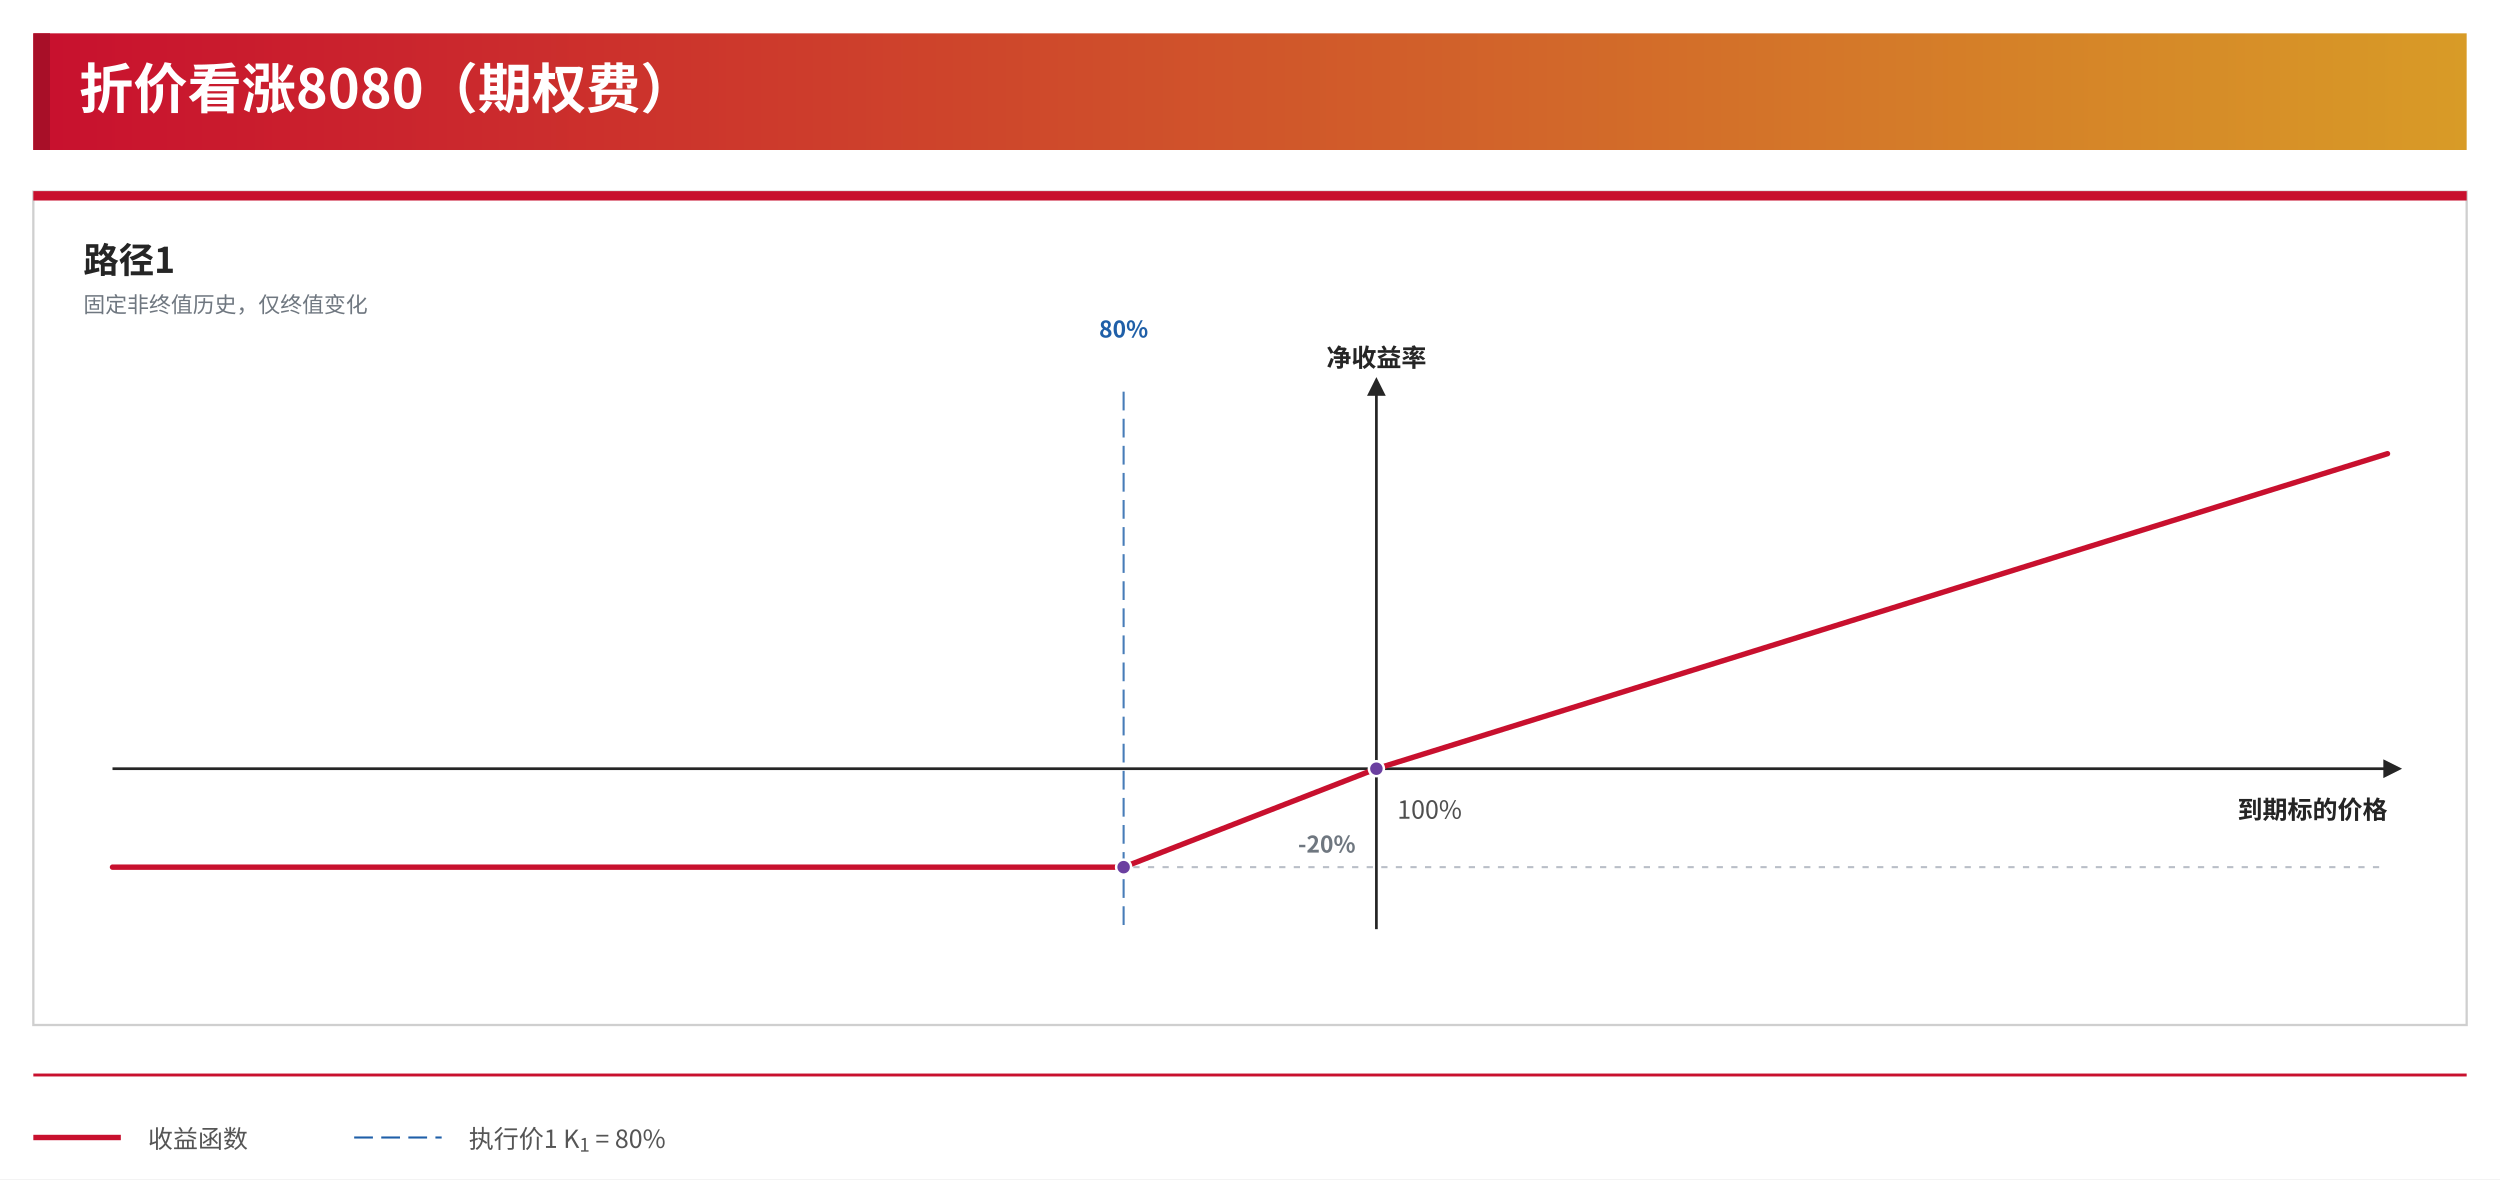
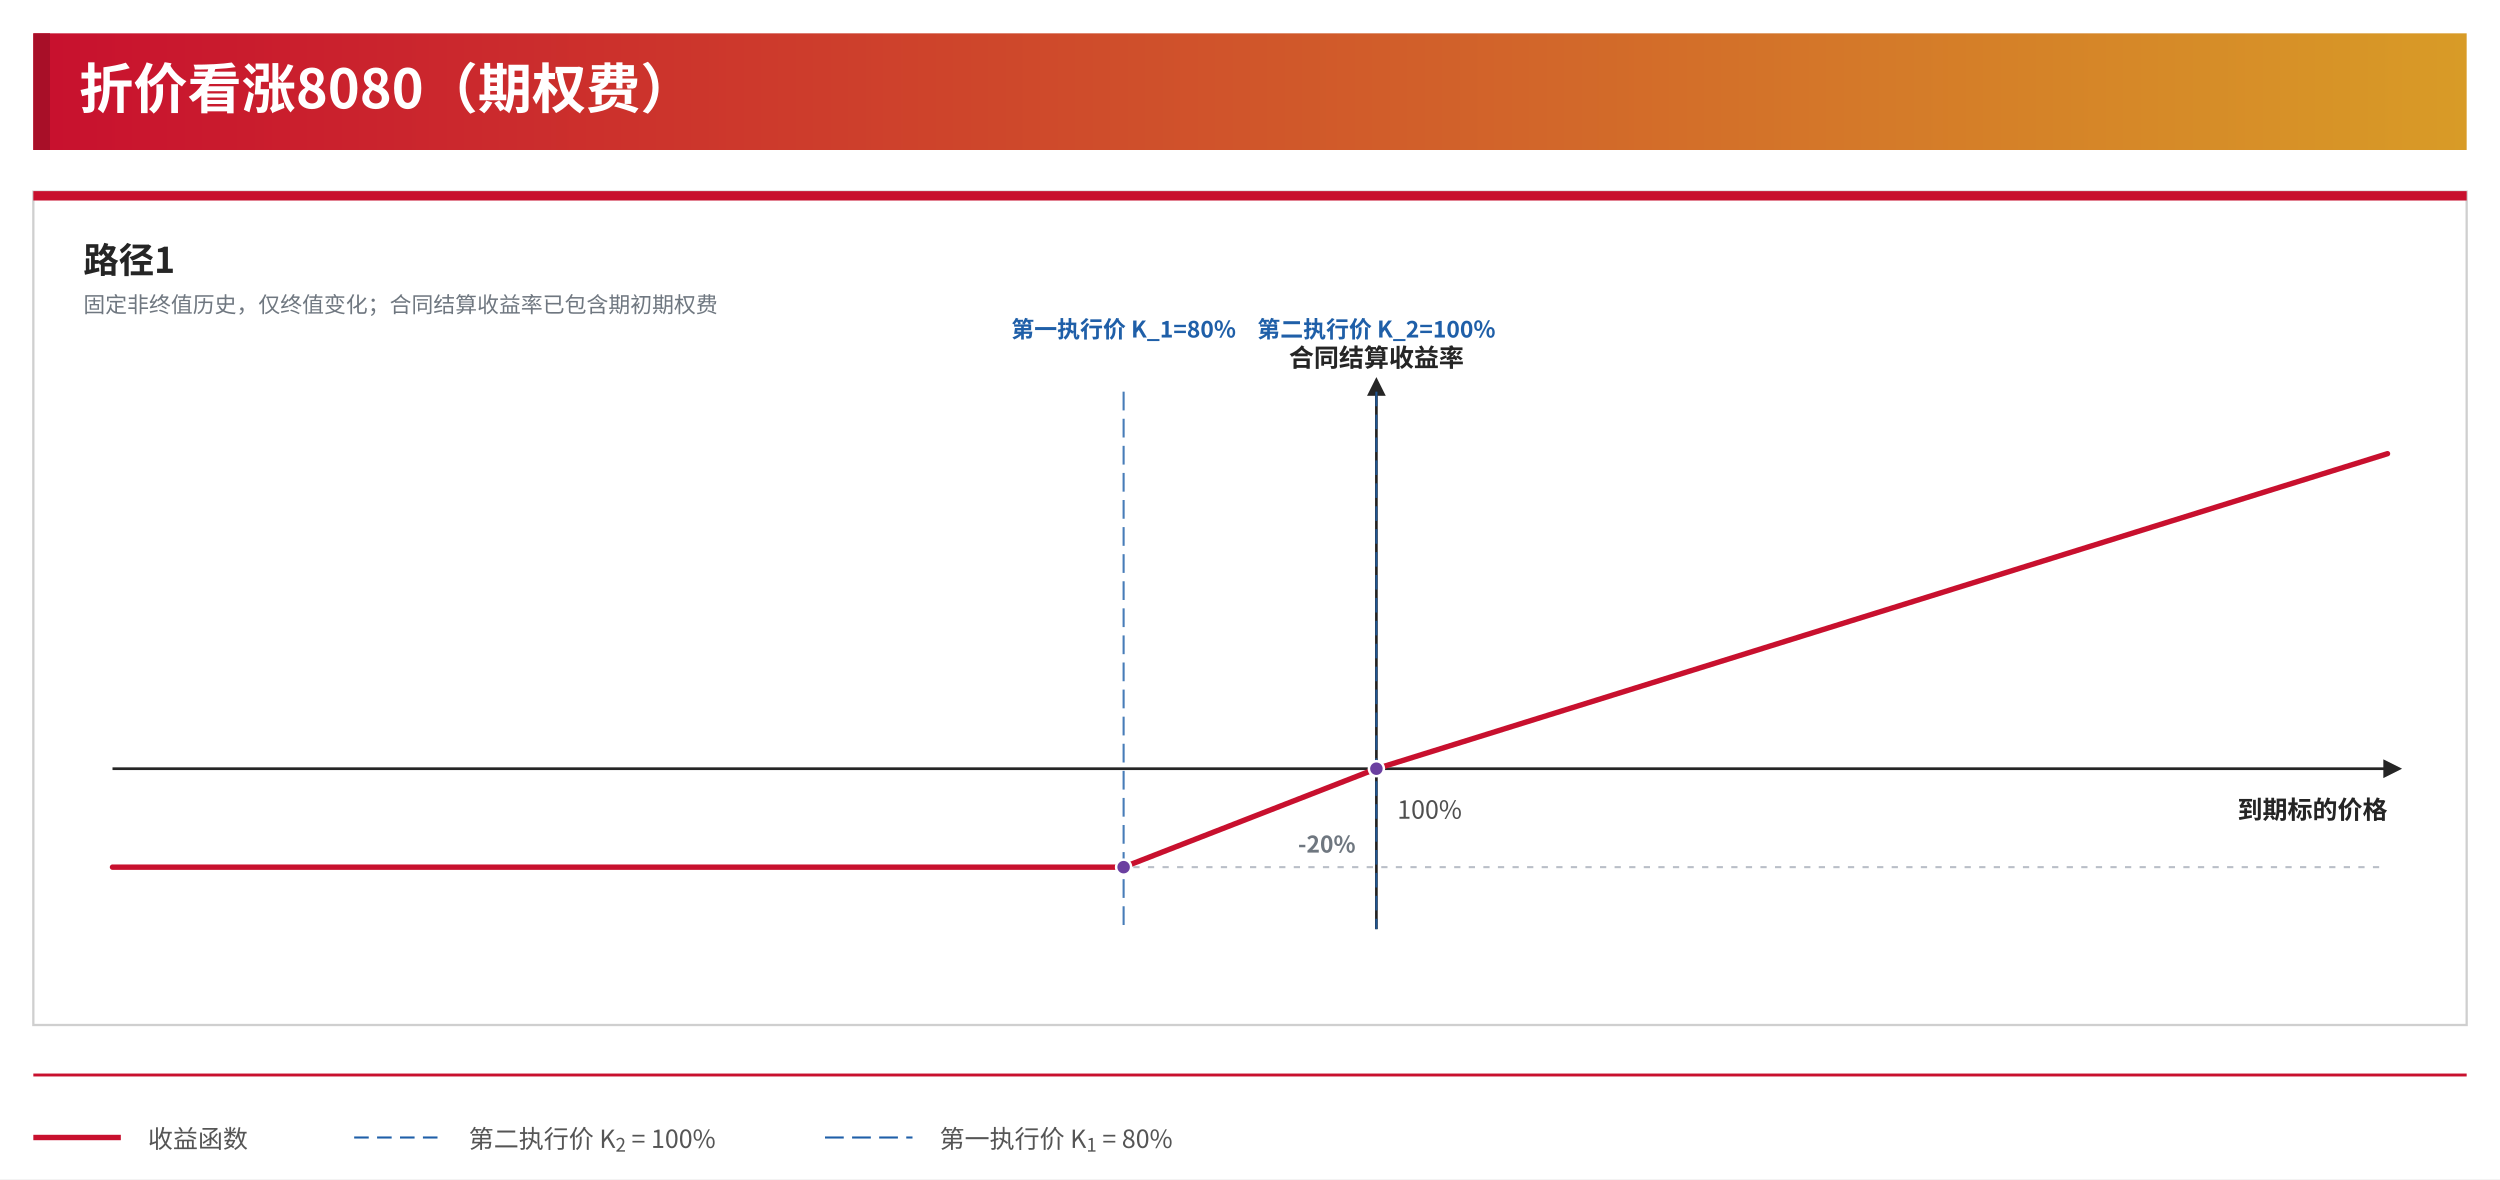
<svg xmlns="http://www.w3.org/2000/svg" width="1200" height="566" viewBox="0 0 1200 566" role="img" aria-labelledby="title desc">
  <defs>
    <linearGradient id="everbright-red-gold" x1="0" y1="0" x2="1" y2="0">
      <stop offset="0" stop-color="#C8102E" />
      <stop offset="1" stop-color="#D89B27" />
    </linearGradient>
    <style>
  .cn{font-family:"PingFang SC","Microsoft YaHei","Noto Sans CJK SC",Arial,sans-serif}.card{fill:#fff;stroke:#CFCFCF;stroke-width:1.1}.card-accent{stroke:#C8102E;stroke-width:4.5}.scenario-no{font-size:17px;font-weight:700;fill:#252525}.scenario-note{font-size:10.5px;fill:#6F7780}.axis-title{font-size:12px;font-weight:600;fill:#252525}.reference-label,.range-label{font-size:12px;fill:#4F4F4F}.axis{stroke:#252525;stroke-width:1.3}.axis-arrow{fill:#252525}.threshold{stroke-width:1;opacity:.82}.threshold-value{font-size:11px;font-weight:700}.payoff-guide{stroke:#B9BEC7;stroke-width:1;stroke-dasharray:3 4}.payoff-level-label{font-size:11px;font-weight:600;fill:#6F7780}.payoff-line{fill:none;stroke:#C8102E;stroke-width:2.6;stroke-linecap:round;stroke-linejoin:round}.payoff-jump{stroke:#C8102E;stroke-width:1.4;stroke-dasharray:4 3;fill:none}.curve-turn{fill:#6B3FA0;stroke:#fff;stroke-width:1.2}.curve-endpoint{stroke:#C8102E;stroke-width:1.7}.curve-endpoint.open{fill:#fff}.curve-endpoint.closed{fill:#C8102E}.global-legend{font-size:12px;fill:#555}.global-legend .token-sub{font-size:9px}
  </style>
  </defs>
  <rect width="1200" height="566" fill="#fff" />
  <rect x="16" y="16" width="1168" height="56" fill="url(#everbright-red-gold)" />
  <rect x="16" y="16" width="8" height="56" fill="#A80F28" />
  <text class="cn" x="38" y="52" fill="#fff" font-size="26" font-weight="700">折价看涨8080（期权费）</text>
  <g data-path-card="0">
    <defs>
      <clipPath id="payoffer-card-clip-0">
        <rect x="20" y="96" width="1160" height="392" />
      </clipPath>
    </defs>
    <rect class="card" x="16" y="92" width="1168" height="400" />
    <line class="card-accent" x1="16" y1="94" x2="1184" y2="94" />
    <g clip-path="url(#payoffer-card-clip-0)">
      <text class="cn scenario-no" x="40" y="131">路径1</text>
-       <text class="cn scenario-note" x="40" y="150">固定非终值历史，仅终值变化</text>
+       <text class="cn scenario-note" x="40" y="150">固定非终值历史，仅终值变化；合同结算收益率已包含期初期权费</text>
      <line class="payoff-guide" x1="54" y1="416.231" x2="1146" y2="416.231" />
      <text class="cn payoff-level-label" x="650.667" y="409.231" text-anchor="end">-20%</text>
      <line class="axis" x1="54" y1="368.978" x2="1146" y2="368.978" />
      <line class="axis" x1="660.667" y1="188" x2="660.667" y2="446" />
      <path class="axis-arrow" d="M660.667 181 L656.167 190 L665.167 190 Z" />
      <path class="axis-arrow" d="M1153 368.978 L1144 364.478 L1144 373.478 Z" />
+       <line class="threshold" style="stroke:#1F5FA8;stroke-dasharray:7 4" x1="660.667" y1="188" x2="660.667" y2="446" />
      <line class="threshold" style="stroke:#1F5FA8;stroke-dasharray:9 4" x1="539.333" y1="188" x2="539.333" y2="446" />
-       <text class="cn threshold-value" x="539.333" y="162" text-anchor="middle" style="fill:#1F5FA8">80%</text>
+       <text class="cn threshold-value" x="539.333" y="162" text-anchor="middle" style="fill:#1F5FA8">第一执行价 K_1=80%</text>
+       <text class="cn threshold-value" x="660.667" y="162" text-anchor="middle" style="fill:#1F5FA8">第二执行价 K_2=100%</text>
      <path class="payoff-line" d="M660.667 368.978 L670.993 365.761 L681.319 362.544 L691.645 359.326 L701.972 356.109 L712.298 352.892 L722.624 349.675 L732.95 346.458 L743.277 343.24 L753.603 340.023 L763.929 336.806 L774.255 333.589 L784.582 330.372 L794.908 327.154 L805.234 323.937 L815.56 320.72 L825.886 317.503 L836.213 314.286 L846.539 311.068 L856.865 307.851 L867.192 304.634 L877.518 301.417 L887.844 298.199 L898.17 294.982 L908.496 291.765 L918.823 288.548 L929.149 285.331 L939.475 282.113 L949.801 278.896 L960.128 275.679 L970.454 272.462 L980.78 269.245 L991.106 266.027 L1001.433 262.81 L1011.759 259.593 L1022.085 256.376 L1032.411 253.159 L1042.738 249.941 L1053.064 246.724 L1063.39 243.507 L1073.716 240.29 L1084.043 237.072 L1094.369 233.855 L1104.695 230.638 L1115.021 227.421 L1125.348 224.204 L1135.674 220.986 L1146 217.769 M539.333 416.231 L541.915 415.225 L544.496 414.22 L547.078 413.215 L549.66 412.209 L552.241 411.204 L554.823 410.199 L557.404 409.193 L559.986 408.188 L562.567 407.182 L565.149 406.177 L567.731 405.172 L570.312 404.166 L572.894 403.161 L575.475 402.156 L578.057 401.15 L580.638 400.145 L583.22 399.139 L585.801 398.134 L588.383 397.129 L590.965 396.123 L593.546 395.118 L596.128 394.113 L598.709 393.107 L601.291 392.102 L603.872 391.096 L606.454 390.091 L609.035 389.086 L611.617 388.08 L614.199 387.075 L616.78 386.069 L619.362 385.064 L621.943 384.059 L624.525 383.053 L627.106 382.048 L629.688 381.043 L632.269 380.037 L634.851 379.032 L637.433 378.026 L640.014 377.021 L642.596 376.016 L645.177 375.01 L647.759 374.005 L650.34 373 L652.922 371.994 L655.504 370.989 L658.085 369.983 L660.667 368.978 M54 416.231 L64.326 416.231 L74.653 416.231 L84.979 416.231 L95.305 416.231 L105.631 416.231 L115.957 416.231 L126.284 416.231 L136.61 416.231 L146.936 416.231 L157.262 416.231 L167.589 416.231 L177.915 416.231 L188.241 416.231 L198.567 416.231 L208.894 416.231 L219.22 416.231 L229.546 416.231 L239.872 416.231 L250.199 416.231 L260.525 416.231 L270.851 416.231 L281.177 416.231 L291.503 416.231 L301.83 416.231 L312.156 416.231 L322.482 416.231 L332.808 416.231 L343.135 416.231 L353.461 416.231 L363.787 416.231 L374.113 416.231 L384.44 416.231 L394.766 416.231 L405.092 416.231 L415.418 416.231 L425.745 416.231 L436.071 416.231 L446.397 416.231 L456.723 416.231 L467.05 416.231 L477.376 416.231 L487.702 416.231 L498.028 416.231 L508.355 416.231 L518.681 416.231 L529.007 416.231 L539.333 416.231" />
      <circle class="curve-turn" cx="660.667" cy="368.978" r="3.6" />
      <circle class="curve-turn" cx="539.333" cy="416.231" r="3.6" />
-       <text class="cn axis-title" x="660.667" y="176" text-anchor="middle">净收益率</text>
+       <text class="cn axis-title" x="660.667" y="176" text-anchor="middle">合同结算收益率</text>
      <text class="cn reference-label" x="670.667" y="392.978" text-anchor="start">100%</text>
      <text class="cn axis-title" x="1146" y="392.978" text-anchor="end">到期标的价格</text>
    </g>
  </g>
  <line x1="16" y1="516" x2="1184" y2="516" stroke="#C8102E" stroke-width="1.4" />
  <g class="cn" data-global-legend="true">
    <line x1="16" y1="546" x2="58" y2="546" stroke="#C8102E" stroke-width="2.6" />
    <text class="global-legend" x="71" y="551">收益函数</text>
-     <line x1="170" y1="546" x2="212" y2="546" stroke="#1F5FA8" stroke-width="1" stroke-dasharray="9 4" />
-     <text class="global-legend" x="225" y="551">执行价1 <tspan class="legend-token">K<tspan class="token-sub" baseline-shift="sub">1</tspan>
+     <line x1="170" y1="546" x2="212" y2="546" stroke="#1F5FA8" stroke-width="1" stroke-dasharray="7 4" />
+     <text class="global-legend" x="225" y="551">第二执行价 <tspan class="legend-token">K<tspan class="token-sub" baseline-shift="sub">2</tspan>
+       </tspan> = 100%</text>
+     <line x1="396" y1="546" x2="438" y2="546" stroke="#1F5FA8" stroke-width="1" stroke-dasharray="9 4" />
+     <text class="global-legend" x="451" y="551">第一执行价 <tspan class="legend-token">K<tspan class="token-sub" baseline-shift="sub">1</tspan>
      </tspan> = 80%</text>
  </g>
</svg>
